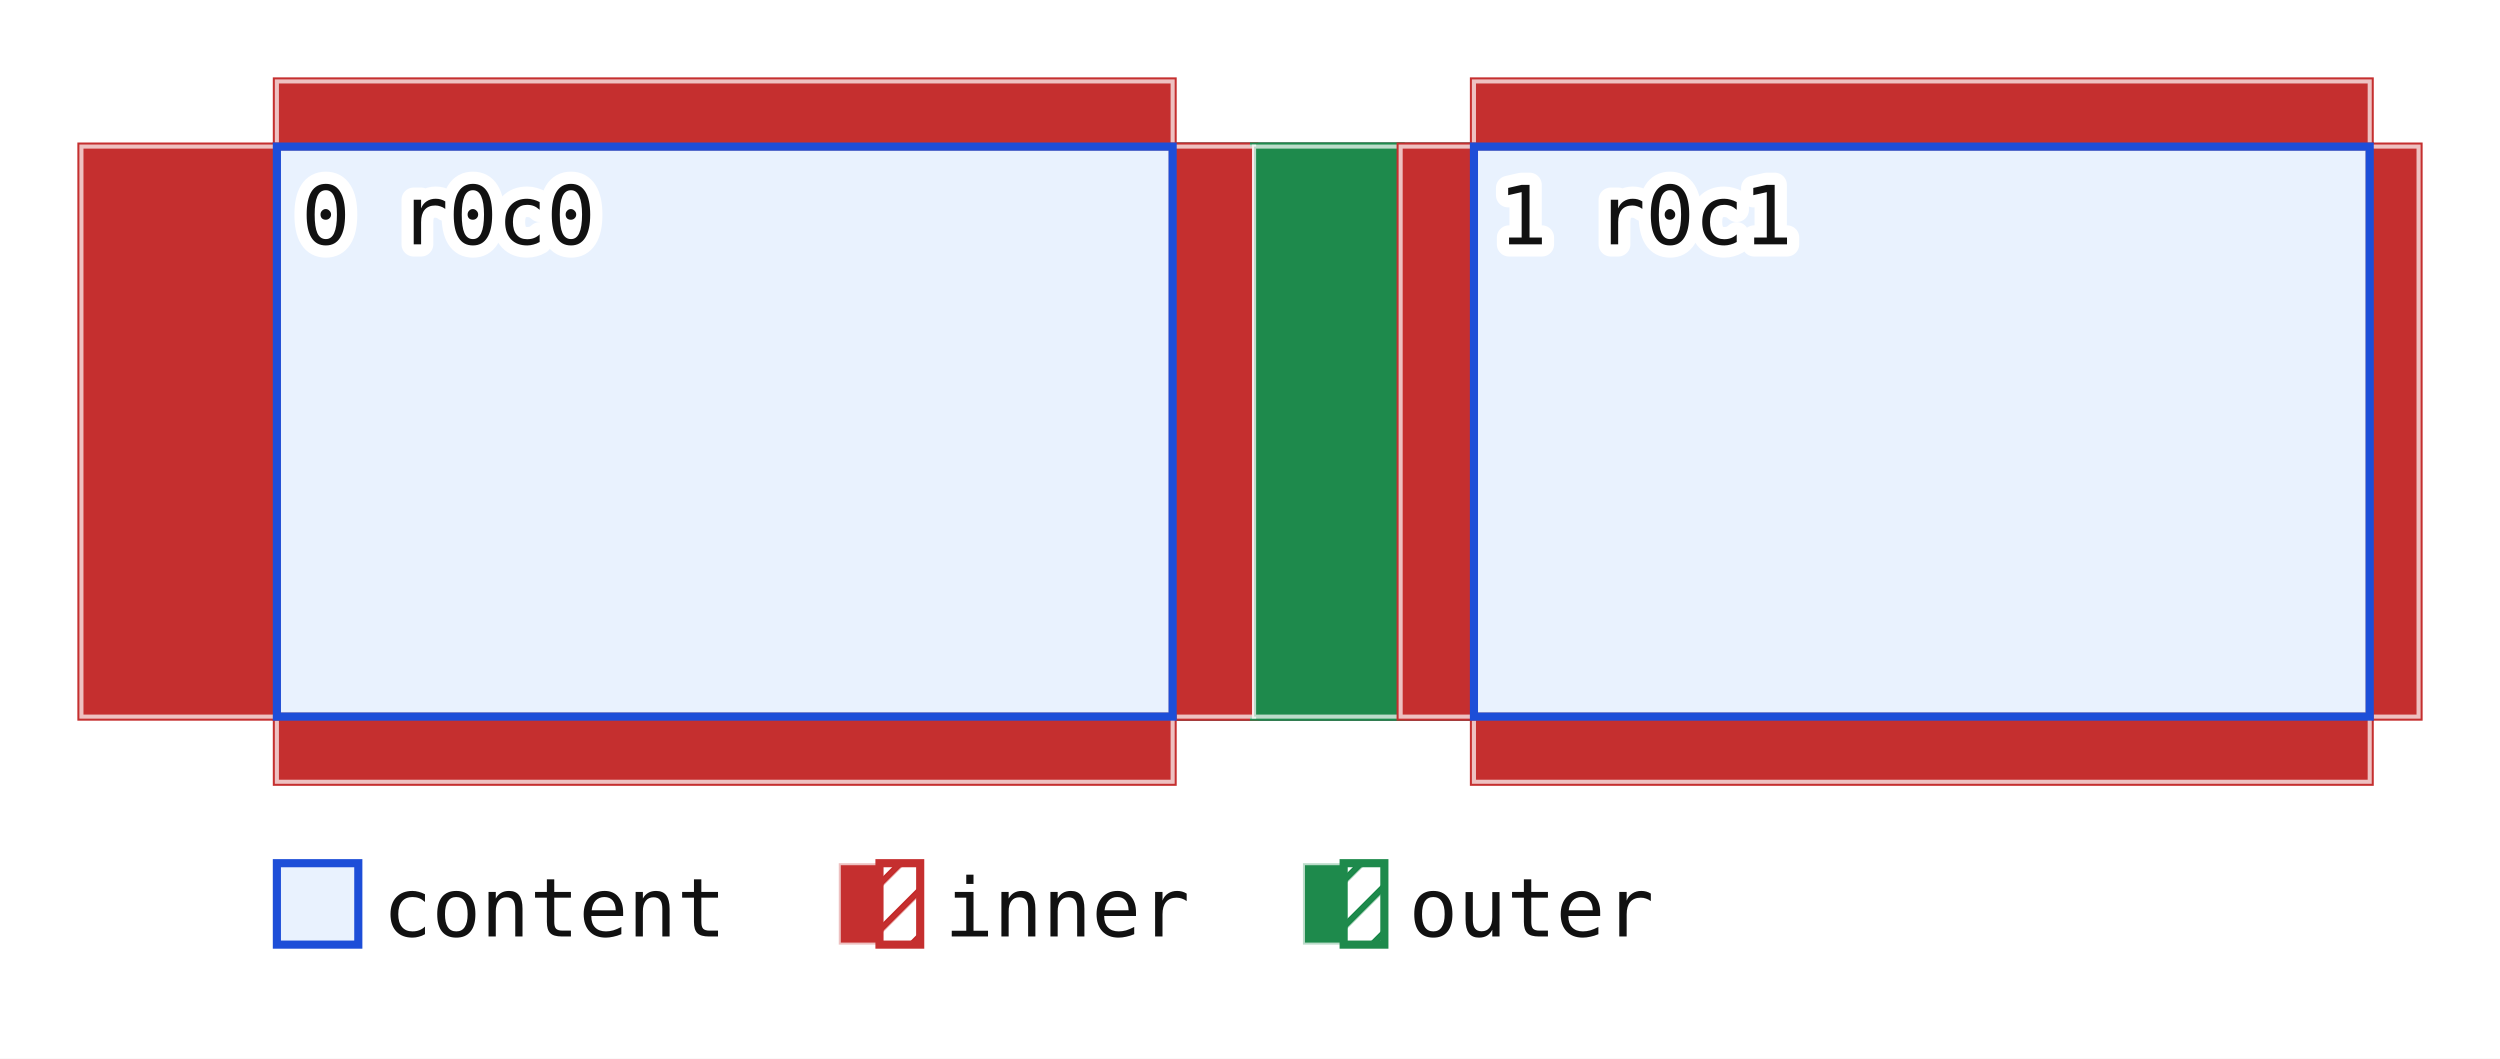
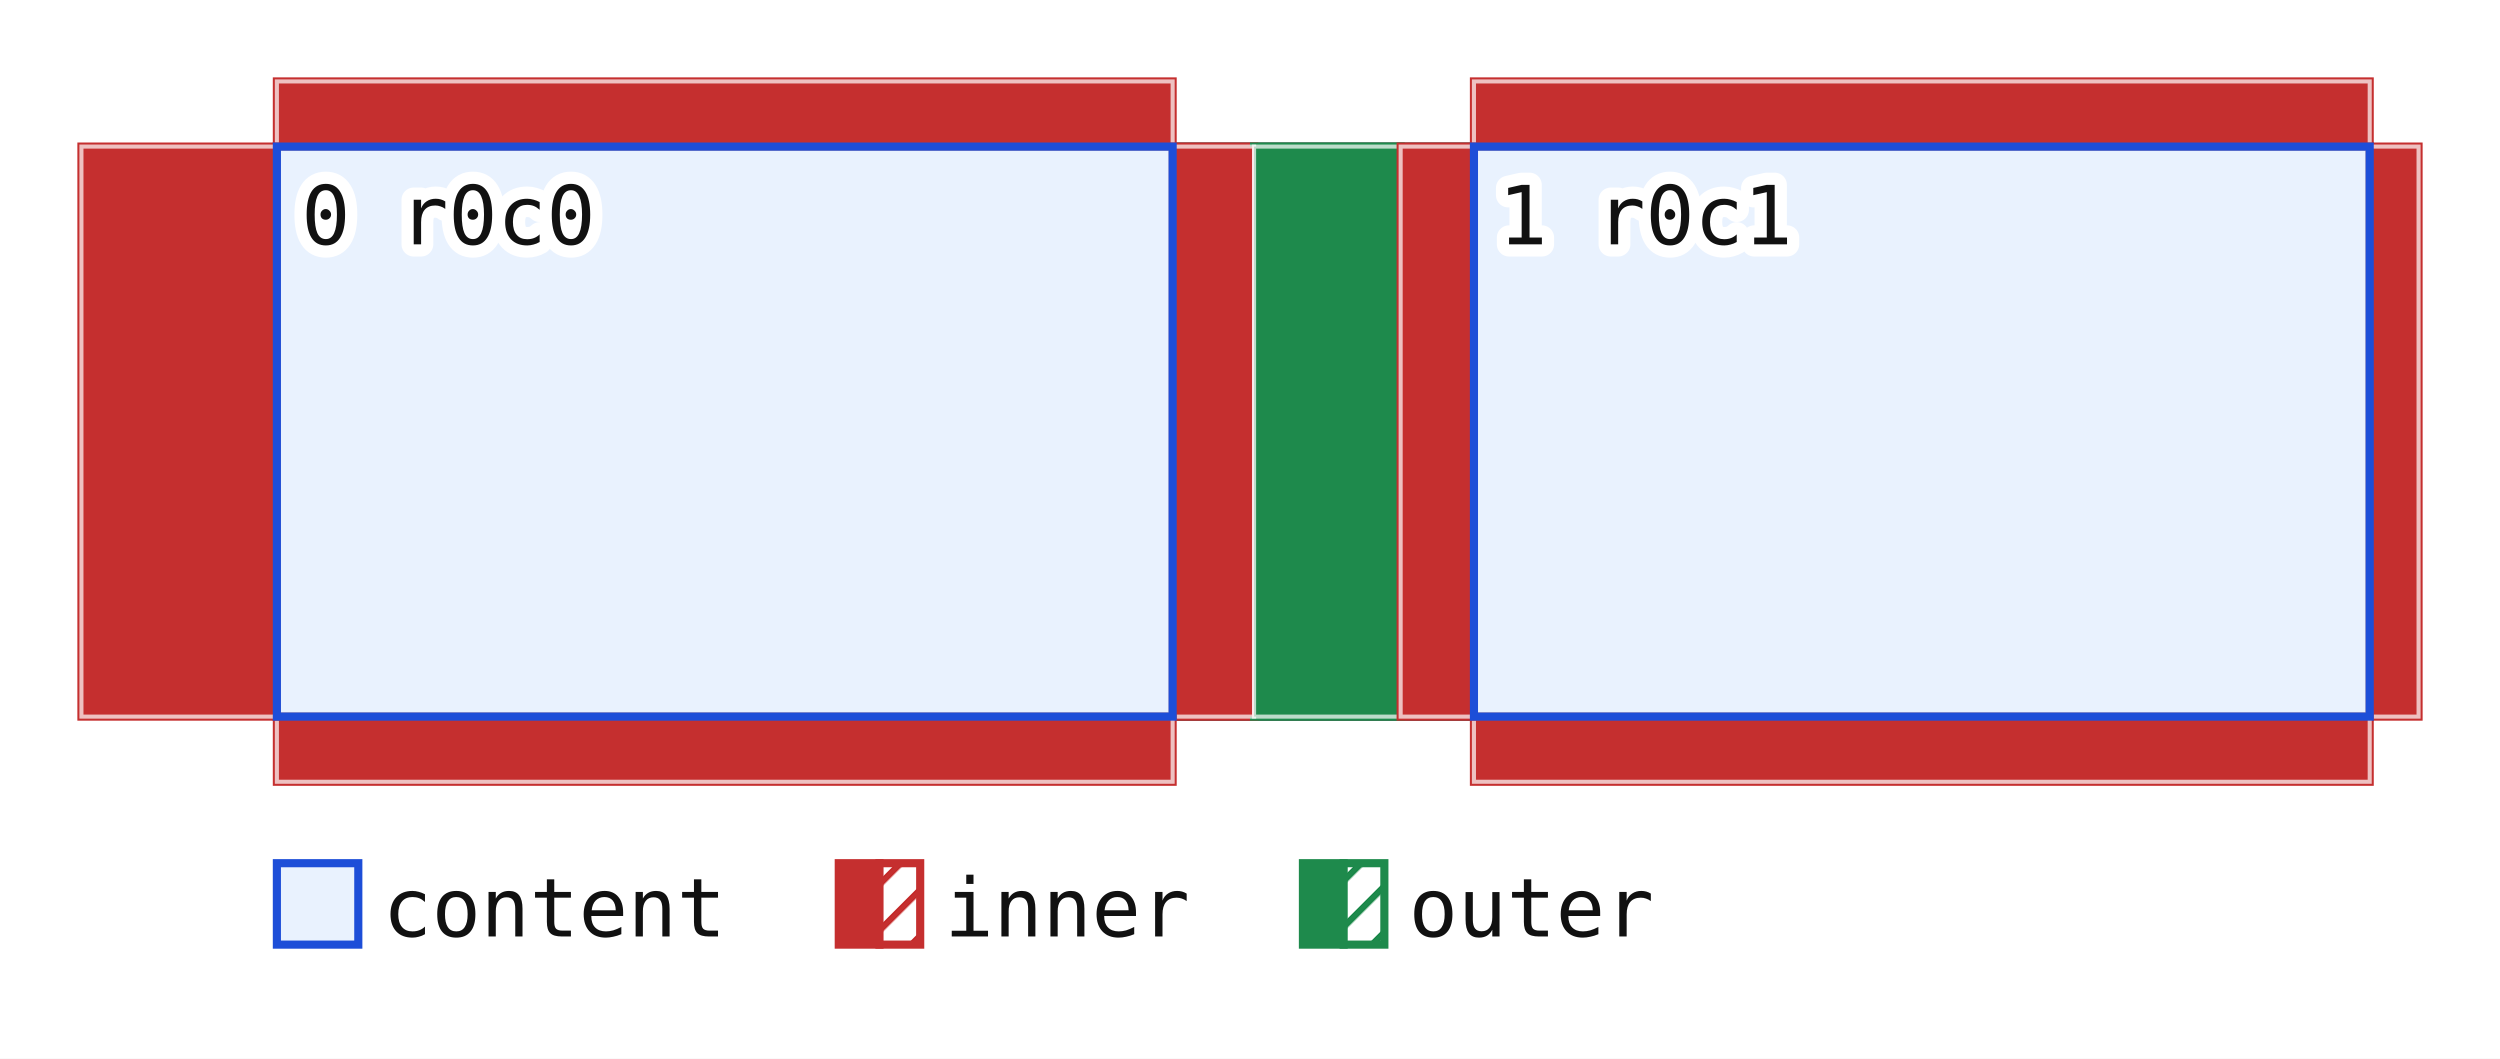
<svg xmlns="http://www.w3.org/2000/svg" viewBox="-34 -18 307 130" font-family="monospace" font-size="10">
  <defs>
    <pattern id="hatch-i0" patternUnits="userSpaceOnUse" width="4" height="4" patternTransform="rotate(45)">
      <rect width="4" height="4" fill="#ffffff" />
      <line x1="0" y1="0" x2="0" y2="4" stroke="#c52f2f" stroke-width="1.6" />
    </pattern>
    <pattern id="hatch-o0" patternUnits="userSpaceOnUse" width="4" height="4" patternTransform="rotate(45)">
      <rect width="4" height="4" fill="#ffffff" />
      <line x1="0" y1="0" x2="0" y2="4" stroke="#1e8a4c" stroke-width="1.6" />
    </pattern>
  </defs>
  <rect x="-34" y="-18" width="307" height="130" fill="#ffffff" />
  <rect x="0" y="0" width="257" height="70" fill="none" stroke="#111111" stroke-width="1" />
  <rect x="0" y="-8" width="110" height="8" fill="url(#hatch-i0)" stroke="#c52f2f" stroke-width="1" />
  <rect x="0" y="-8" width="110" height="8" fill="#c52f2f" stroke="#ffffff" stroke-width="0.5" stroke-opacity="0.7" />
  <rect x="110" y="0" width="10" height="70" fill="url(#hatch-i0)" stroke="#c52f2f" stroke-width="1" />
  <rect x="120" y="0" width="18" height="70" fill="url(#hatch-o0)" stroke="#1e8a4c" stroke-width="1" />
  <rect x="110" y="0" width="10" height="70" fill="#c52f2f" stroke="#ffffff" stroke-width="0.5" stroke-opacity="0.7" />
  <rect x="120" y="0" width="18" height="70" fill="#1e8a4c" stroke="#ffffff" stroke-width="0.5" stroke-opacity="0.7" />
  <rect x="0" y="70" width="110" height="8" fill="url(#hatch-i0)" stroke="#c52f2f" stroke-width="1" />
  <rect x="0" y="70" width="110" height="8" fill="#c52f2f" stroke="#ffffff" stroke-width="0.5" stroke-opacity="0.7" />
  <rect x="-24" y="0" width="24" height="70" fill="url(#hatch-i0)" stroke="#c52f2f" stroke-width="1" />
  <rect x="-24" y="0" width="24" height="70" fill="#c52f2f" stroke="#ffffff" stroke-width="0.5" stroke-opacity="0.7" />
  <rect x="0" y="0" width="110" height="70" fill="#dbeafe" fill-opacity="0.6" stroke="#1d4ed8" />
  <text x="3" y="12" fill="#111111" stroke="#ffffff" stroke-width="3" stroke-linejoin="round" paint-order="stroke">0 r0c0</text>
  <rect x="147" y="-8" width="110" height="8" fill="url(#hatch-i0)" stroke="#c52f2f" stroke-width="1" />
  <rect x="147" y="-8" width="110" height="8" fill="#c52f2f" stroke="#ffffff" stroke-width="0.5" stroke-opacity="0.7" />
  <rect x="257" y="0" width="6" height="70" fill="url(#hatch-i0)" stroke="#c52f2f" stroke-width="1" />
  <rect x="257" y="0" width="6" height="70" fill="#c52f2f" stroke="#ffffff" stroke-width="0.5" stroke-opacity="0.7" />
  <rect x="147" y="70" width="110" height="8" fill="url(#hatch-i0)" stroke="#c52f2f" stroke-width="1" />
  <rect x="147" y="70" width="110" height="8" fill="#c52f2f" stroke="#ffffff" stroke-width="0.5" stroke-opacity="0.7" />
  <rect x="138" y="0" width="9" height="70" fill="url(#hatch-i0)" stroke="#c52f2f" stroke-width="1" />
  <rect x="138" y="0" width="9" height="70" fill="#c52f2f" stroke="#ffffff" stroke-width="0.5" stroke-opacity="0.7" />
  <rect x="147" y="0" width="110" height="70" fill="#dbeafe" fill-opacity="0.6" stroke="#1d4ed8" />
  <text x="150" y="12" fill="#111111" stroke="#ffffff" stroke-width="3" stroke-linejoin="round" paint-order="stroke">1 r0c1</text>
  <rect x="0" y="88" width="10" height="10" fill="#dbeafe" fill-opacity="0.6" stroke="#1d4ed8" />
  <text x="13" y="97" fill="#111111" stroke="#ffffff" stroke-width="3" stroke-linejoin="round" paint-order="stroke">content</text>
-   <rect x="69" y="88" width="5" height="10" fill="#c52f2f" stroke="#ffffff" stroke-width="0.5" stroke-opacity="0.7" />
+   <rect x="69" y="88" width="5" height="10" fill="#c52f2f" stroke="#c52f2f" stroke-width="1" />
  <rect x="74" y="88" width="5" height="10" fill="url(#hatch-i0)" stroke="#c52f2f" stroke-width="1" />
  <text x="82" y="97" fill="#111111" stroke="#ffffff" stroke-width="3" stroke-linejoin="round" paint-order="stroke">inner</text>
-   <rect x="126" y="88" width="5" height="10" fill="#1e8a4c" stroke="#ffffff" stroke-width="0.5" stroke-opacity="0.7" />
+   <rect x="126" y="88" width="5" height="10" fill="#1e8a4c" stroke="#1e8a4c" stroke-width="1" />
  <rect x="131" y="88" width="5" height="10" fill="url(#hatch-o0)" stroke="#1e8a4c" stroke-width="1" />
  <text x="139" y="97" fill="#111111" stroke="#ffffff" stroke-width="3" stroke-linejoin="round" paint-order="stroke">outer</text>
</svg>
